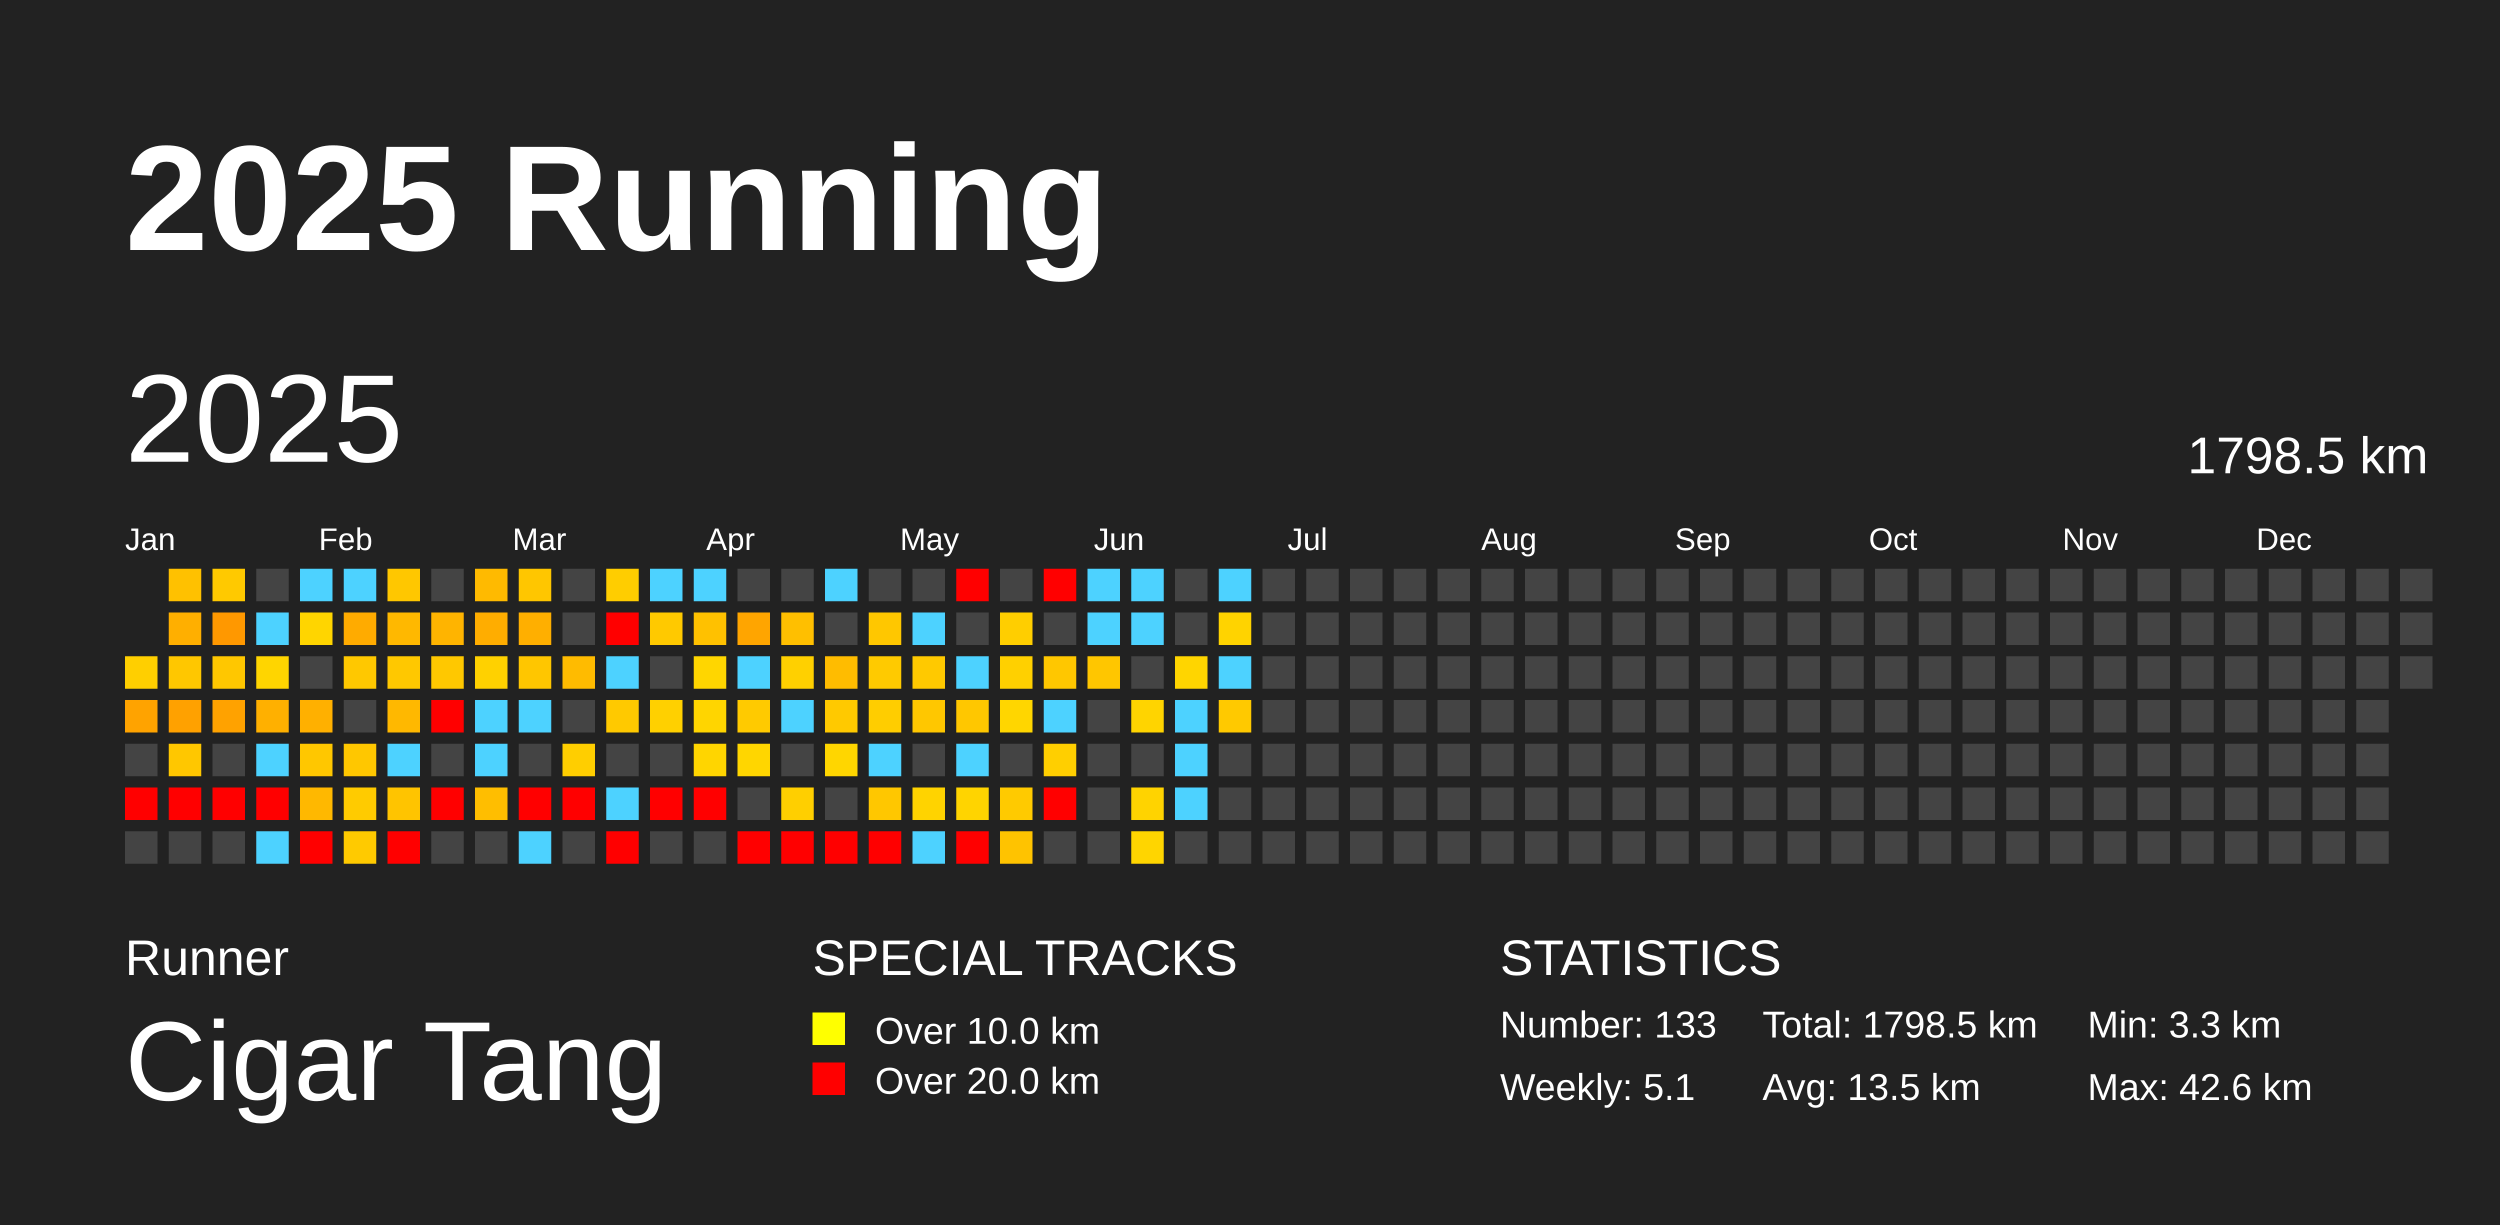
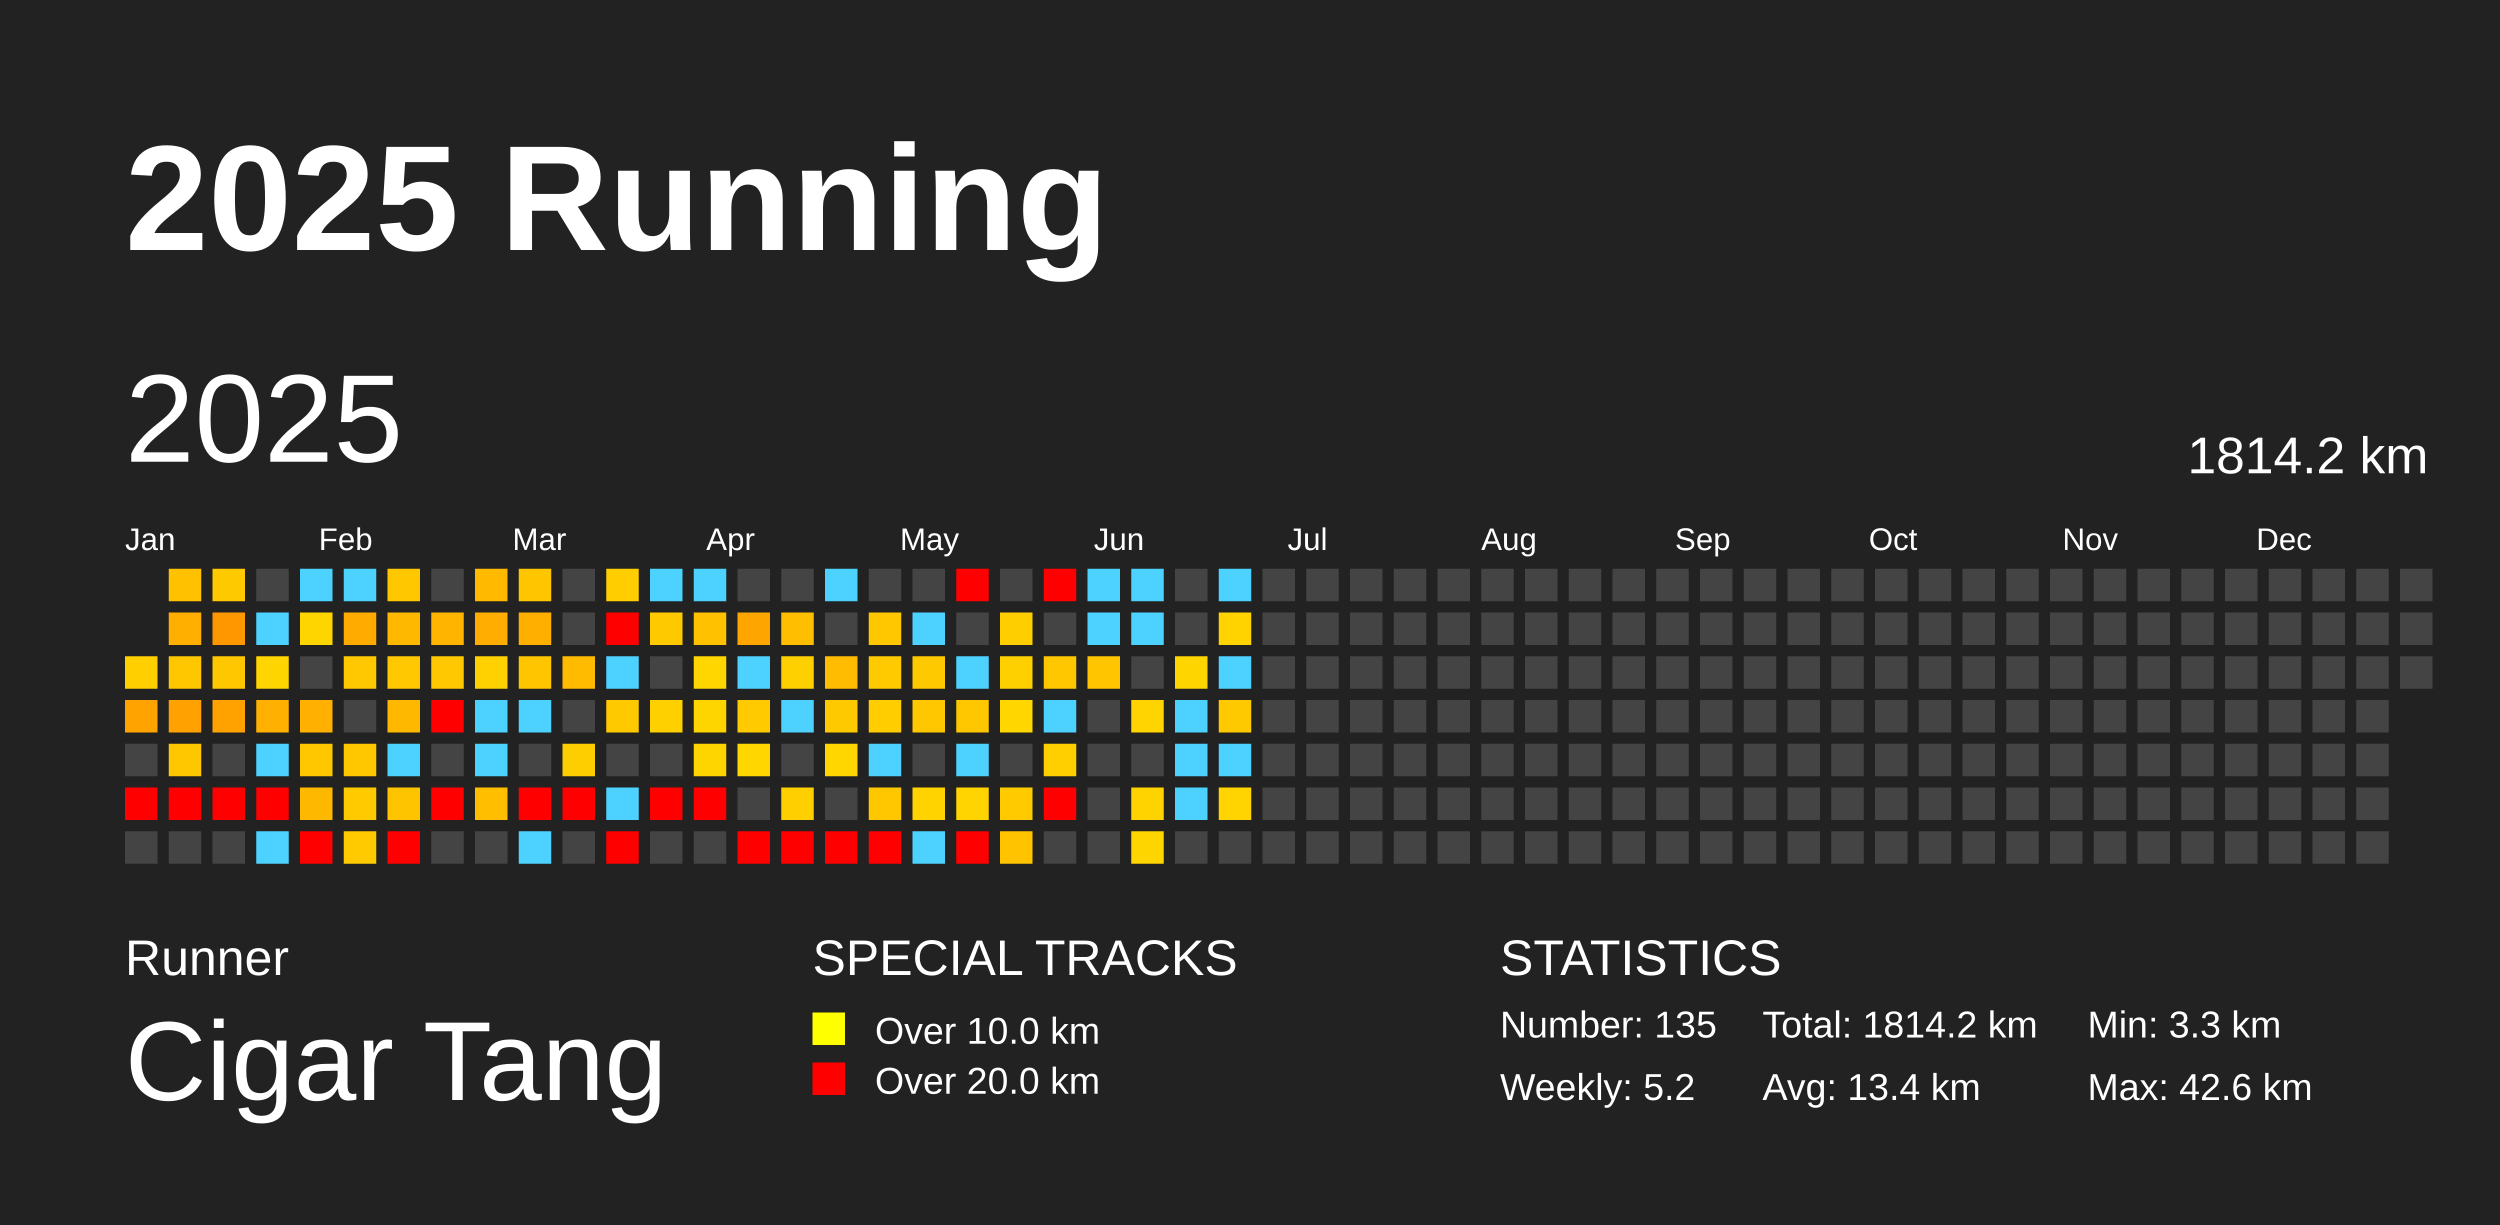
<svg xmlns="http://www.w3.org/2000/svg" baseProfile="full" height="98mm" version="1.1" viewBox="0,0,200,98" width="200mm">
  <defs />
  <rect fill="#222222" height="98" width="200" x="0" y="0" />
  <text fill="#FFFFFF" style="font-size:12px; font-family:Arial; font-weight:bold;" x="10" y="20">2025 Running</text>
  <text fill="#FFFFFF" style="font-size:4px; font-family:Arial" x="10" y="78">Runner</text>
  <text fill="#FFFFFF" style="font-size:9px; font-family:Arial" x="10" y="88">Cigar Tang</text>
  <text fill="#FFFFFF" style="font-size:4px; font-family:Arial" x="65" y="78">SPECIAL TRACKS</text>
  <rect fill="yellow" height="2.6" width="2.6" x="65" y="81" />
  <text fill="#FFFFFF" style="font-size:3px; font-family:Arial" x="70" y="83.5">Over 10.0 km</text>
  <rect fill="red" height="2.6" width="2.6" x="65" y="85" />
  <text fill="#FFFFFF" style="font-size:3px; font-family:Arial" x="70" y="87.5">Over 20.0 km</text>
  <text fill="#FFFFFF" style="font-size:4px; font-family:Arial" x="120" y="78">STATISTICS</text>
-   <text fill="#FFFFFF" style="font-size:3px; font-family:Arial" x="120" y="83">Number: 133</text>
-   <text fill="#FFFFFF" style="font-size:3px; font-family:Arial" x="120" y="88">Weekly: 5.1</text>
-   <text fill="#FFFFFF" style="font-size:3px; font-family:Arial" x="141" y="83">Total: 1798.5 km</text>
-   <text fill="#FFFFFF" style="font-size:3px; font-family:Arial" x="141" y="88">Avg: 13.5 km</text>
+   <text fill="#FFFFFF" style="font-size:3px; font-family:Arial" x="120" y="83">Number: 135</text>
+   <text fill="#FFFFFF" style="font-size:3px; font-family:Arial" x="120" y="88">Weekly: 5.2</text>
+   <text fill="#FFFFFF" style="font-size:3px; font-family:Arial" x="141" y="83">Total: 1814.2 km</text>
+   <text fill="#FFFFFF" style="font-size:3px; font-family:Arial" x="141" y="88">Avg: 13.4 km</text>
  <text fill="#FFFFFF" style="font-size:3px; font-family:Arial" x="167" y="83">Min: 3.3 km</text>
  <text fill="#FFFFFF" style="font-size:3px; font-family:Arial" x="167" y="88">Max: 42.6 km</text>
  <text dominant-baseline="hanging" fill="#FFFFFF" style="font-size:10.0px; font-family:Arial;" x="10" y="30">2025</text>
-   <text dominant-baseline="hanging" fill="#FFFFFF" style="font-size:4.125px; font-family:Arial;" x="175" y="35">1798.5 km</text>
+   <text dominant-baseline="hanging" fill="#FFFFFF" style="font-size:4.125px; font-family:Arial;" x="175" y="35">1814.2 km</text>
  <text fill="#FFFFFF" style="font-size:2.5px; font-family:Arial" x="10.0" y="44">Jan</text>
  <text fill="#FFFFFF" style="font-size:2.5px; font-family:Arial" x="25.5" y="44">Feb</text>
  <text fill="#FFFFFF" style="font-size:2.5px; font-family:Arial" x="41.0" y="44">Mar</text>
  <text fill="#FFFFFF" style="font-size:2.5px; font-family:Arial" x="56.5" y="44">Apr</text>
  <text fill="#FFFFFF" style="font-size:2.5px; font-family:Arial" x="72.0" y="44">May</text>
  <text fill="#FFFFFF" style="font-size:2.5px; font-family:Arial" x="87.5" y="44">Jun</text>
  <text fill="#FFFFFF" style="font-size:2.5px; font-family:Arial" x="103.0" y="44">Jul</text>
  <text fill="#FFFFFF" style="font-size:2.5px; font-family:Arial" x="118.5" y="44">Aug</text>
  <text fill="#FFFFFF" style="font-size:2.5px; font-family:Arial" x="134.0" y="44">Sep</text>
  <text fill="#FFFFFF" style="font-size:2.5px; font-family:Arial" x="149.5" y="44">Oct</text>
  <text fill="#FFFFFF" style="font-size:2.5px; font-family:Arial" x="165.0" y="44">Nov</text>
  <text fill="#FFFFFF" style="font-size:2.5px; font-family:Arial" x="180.5" y="44">Dec</text>
  <rect fill="#ffcf00" height="2.6" width="2.6" x="10.0" y="52.5" />
  <rect fill="#ffa300" height="2.6" width="2.6" x="10.0" y="56.0" />
  <rect fill="#444444" height="2.6" width="2.6" x="10.0" y="59.5" />
  <rect fill="red" height="2.6" width="2.6" x="10.0" y="63.0" />
  <rect fill="#444444" height="2.6" width="2.6" x="10.0" y="66.5" />
  <rect fill="#ffc100" height="2.6" width="2.6" x="13.5" y="45.5" />
  <rect fill="#ffaf00" height="2.6" width="2.6" x="13.5" y="49.0" />
  <rect fill="#ffc700" height="2.6" width="2.6" x="13.5" y="52.5" />
  <rect fill="#ffa100" height="2.6" width="2.6" x="13.5" y="56.0" />
  <rect fill="#ffc700" height="2.6" width="2.6" x="13.5" y="59.5" />
  <rect fill="red" height="2.6" width="2.6" x="13.5" y="63.0" />
  <rect fill="#444444" height="2.6" width="2.6" x="13.5" y="66.5" />
  <rect fill="#ffc900" height="2.6" width="2.6" x="17.0" y="45.5" />
  <rect fill="#ff9800" height="2.6" width="2.6" x="17.0" y="49.0" />
  <rect fill="#ffc700" height="2.6" width="2.6" x="17.0" y="52.5" />
  <rect fill="#ffa200" height="2.6" width="2.6" x="17.0" y="56.0" />
  <rect fill="#444444" height="2.6" width="2.6" x="17.0" y="59.5" />
  <rect fill="red" height="2.6" width="2.6" x="17.0" y="63.0" />
  <rect fill="#444444" height="2.6" width="2.6" x="17.0" y="66.5" />
  <rect fill="#444444" height="2.6" width="2.6" x="20.5" y="45.5" />
  <rect fill="#4dd2ff" height="2.6" width="2.6" x="20.5" y="49.0" />
  <rect fill="#ffd500" height="2.6" width="2.6" x="20.5" y="52.5" />
  <rect fill="#ffb000" height="2.6" width="2.6" x="20.5" y="56.0" />
  <rect fill="#4dd2ff" height="2.6" width="2.6" x="20.5" y="59.5" />
  <rect fill="red" height="2.6" width="2.6" x="20.5" y="63.0" />
  <rect fill="#4dd2ff" height="2.6" width="2.6" x="20.5" y="66.5" />
  <rect fill="#4dd2ff" height="2.6" width="2.6" x="24.0" y="45.5" />
  <rect fill="#ffd500" height="2.6" width="2.6" x="24.0" y="49.0" />
  <rect fill="#444444" height="2.6" width="2.6" x="24.0" y="52.5" />
  <rect fill="#ffb000" height="2.6" width="2.6" x="24.0" y="56.0" />
  <rect fill="#ffc700" height="2.6" width="2.6" x="24.0" y="59.5" />
  <rect fill="#ffb800" height="2.6" width="2.6" x="24.0" y="63.0" />
  <rect fill="red" height="2.6" width="2.6" x="24.0" y="66.5" />
  <rect fill="#4dd2ff" height="2.6" width="2.6" x="27.5" y="45.5" />
  <rect fill="#ffab00" height="2.6" width="2.6" x="27.5" y="49.0" />
  <rect fill="#ffc800" height="2.6" width="2.6" x="27.5" y="52.5" />
  <rect fill="#444444" height="2.6" width="2.6" x="27.5" y="56.0" />
  <rect fill="#ffc700" height="2.6" width="2.6" x="27.5" y="59.5" />
  <rect fill="#ffcb00" height="2.6" width="2.6" x="27.5" y="63.0" />
  <rect fill="#ffca00" height="2.6" width="2.6" x="27.5" y="66.5" />
  <rect fill="#ffc700" height="2.6" width="2.6" x="31.0" y="45.5" />
  <rect fill="#ffb800" height="2.6" width="2.6" x="31.0" y="49.0" />
  <rect fill="#ffc800" height="2.6" width="2.6" x="31.0" y="52.5" />
  <rect fill="#ffb800" height="2.6" width="2.6" x="31.0" y="56.0" />
  <rect fill="#4dd2ff" height="2.6" width="2.6" x="31.0" y="59.5" />
  <rect fill="#ffc400" height="2.6" width="2.6" x="31.0" y="63.0" />
  <rect fill="red" height="2.6" width="2.6" x="31.0" y="66.5" />
  <rect fill="#444444" height="2.6" width="2.6" x="34.5" y="45.5" />
  <rect fill="#ffb400" height="2.6" width="2.6" x="34.5" y="49.0" />
  <rect fill="#ffc800" height="2.6" width="2.6" x="34.5" y="52.5" />
  <rect fill="red" height="2.6" width="2.6" x="34.5" y="56.0" />
  <rect fill="#444444" height="2.6" width="2.6" x="34.5" y="59.5" />
  <rect fill="red" height="2.6" width="2.6" x="34.5" y="63.0" />
  <rect fill="#444444" height="2.6" width="2.6" x="34.5" y="66.5" />
  <rect fill="#ffba00" height="2.6" width="2.6" x="38.0" y="45.5" />
  <rect fill="#ffad00" height="2.6" width="2.6" x="38.0" y="49.0" />
  <rect fill="#ffd100" height="2.6" width="2.6" x="38.0" y="52.5" />
  <rect fill="#4dd2ff" height="2.6" width="2.6" x="38.0" y="56.0" />
  <rect fill="#4dd2ff" height="2.6" width="2.6" x="38.0" y="59.5" />
  <rect fill="#ffbe00" height="2.6" width="2.6" x="38.0" y="63.0" />
  <rect fill="#444444" height="2.6" width="2.6" x="38.0" y="66.5" />
  <rect fill="#ffc600" height="2.6" width="2.6" x="41.5" y="45.5" />
  <rect fill="#ffaf00" height="2.6" width="2.6" x="41.5" y="49.0" />
  <rect fill="#ffc600" height="2.6" width="2.6" x="41.5" y="52.5" />
  <rect fill="#4dd2ff" height="2.6" width="2.6" x="41.5" y="56.0" />
  <rect fill="#444444" height="2.6" width="2.6" x="41.5" y="59.5" />
  <rect fill="red" height="2.6" width="2.6" x="41.5" y="63.0" />
  <rect fill="#4dd2ff" height="2.6" width="2.6" x="41.5" y="66.5" />
  <rect fill="#444444" height="2.6" width="2.6" x="45.0" y="45.5" />
  <rect fill="#444444" height="2.6" width="2.6" x="45.0" y="49.0" />
  <rect fill="#ffbb00" height="2.6" width="2.6" x="45.0" y="52.5" />
  <rect fill="#444444" height="2.6" width="2.6" x="45.0" y="56.0" />
  <rect fill="#ffce00" height="2.6" width="2.6" x="45.0" y="59.5" />
  <rect fill="red" height="2.6" width="2.6" x="45.0" y="63.0" />
  <rect fill="#444444" height="2.6" width="2.6" x="45.0" y="66.5" />
  <rect fill="#ffcd00" height="2.6" width="2.6" x="48.5" y="45.5" />
  <rect fill="red" height="2.6" width="2.6" x="48.5" y="49.0" />
  <rect fill="#4dd2ff" height="2.6" width="2.6" x="48.5" y="52.5" />
  <rect fill="#ffc900" height="2.6" width="2.6" x="48.5" y="56.0" />
  <rect fill="#444444" height="2.6" width="2.6" x="48.5" y="59.5" />
  <rect fill="#4dd2ff" height="2.6" width="2.6" x="48.5" y="63.0" />
  <rect fill="red" height="2.6" width="2.6" x="48.5" y="66.5" />
  <rect fill="#4dd2ff" height="2.6" width="2.6" x="52.0" y="45.5" />
  <rect fill="#ffc900" height="2.6" width="2.6" x="52.0" y="49.0" />
  <rect fill="#444444" height="2.6" width="2.6" x="52.0" y="52.5" />
  <rect fill="#ffd000" height="2.6" width="2.6" x="52.0" y="56.0" />
  <rect fill="#444444" height="2.6" width="2.6" x="52.0" y="59.5" />
  <rect fill="red" height="2.6" width="2.6" x="52.0" y="63.0" />
  <rect fill="#444444" height="2.6" width="2.6" x="52.0" y="66.5" />
  <rect fill="#4dd2ff" height="2.6" width="2.6" x="55.5" y="45.5" />
  <rect fill="#ffc100" height="2.6" width="2.6" x="55.5" y="49.0" />
  <rect fill="#ffd600" height="2.6" width="2.6" x="55.5" y="52.5" />
  <rect fill="#ffd500" height="2.6" width="2.6" x="55.5" y="56.0" />
  <rect fill="#ffd500" height="2.6" width="2.6" x="55.5" y="59.5" />
  <rect fill="red" height="2.6" width="2.6" x="55.5" y="63.0" />
  <rect fill="#444444" height="2.6" width="2.6" x="55.5" y="66.5" />
  <rect fill="#444444" height="2.6" width="2.6" x="59.0" y="45.5" />
  <rect fill="#ffa500" height="2.6" width="2.6" x="59.0" y="49.0" />
  <rect fill="#4dd2ff" height="2.6" width="2.6" x="59.0" y="52.5" />
  <rect fill="#ffca00" height="2.6" width="2.6" x="59.0" y="56.0" />
  <rect fill="#ffd600" height="2.6" width="2.6" x="59.0" y="59.5" />
  <rect fill="#444444" height="2.6" width="2.6" x="59.0" y="63.0" />
  <rect fill="red" height="2.6" width="2.6" x="59.0" y="66.5" />
  <rect fill="#444444" height="2.6" width="2.6" x="62.5" y="45.5" />
  <rect fill="#ffbf00" height="2.6" width="2.6" x="62.5" y="49.0" />
  <rect fill="#ffd000" height="2.6" width="2.6" x="62.5" y="52.5" />
  <rect fill="#4dd2ff" height="2.6" width="2.6" x="62.5" y="56.0" />
  <rect fill="#444444" height="2.6" width="2.6" x="62.5" y="59.5" />
  <rect fill="#ffcf00" height="2.6" width="2.6" x="62.5" y="63.0" />
  <rect fill="red" height="2.6" width="2.6" x="62.5" y="66.5" />
  <rect fill="#4dd2ff" height="2.6" width="2.6" x="66.0" y="45.5" />
  <rect fill="#444444" height="2.6" width="2.6" x="66.0" y="49.0" />
  <rect fill="#ffbc00" height="2.6" width="2.6" x="66.0" y="52.5" />
  <rect fill="#ffc900" height="2.6" width="2.6" x="66.0" y="56.0" />
  <rect fill="#ffd600" height="2.6" width="2.6" x="66.0" y="59.5" />
  <rect fill="#444444" height="2.6" width="2.6" x="66.0" y="63.0" />
  <rect fill="red" height="2.6" width="2.6" x="66.0" y="66.5" />
  <rect fill="#444444" height="2.6" width="2.6" x="69.5" y="45.5" />
  <rect fill="#ffc700" height="2.6" width="2.6" x="69.5" y="49.0" />
  <rect fill="#ffca00" height="2.6" width="2.6" x="69.5" y="52.5" />
  <rect fill="#ffcd00" height="2.6" width="2.6" x="69.5" y="56.0" />
  <rect fill="#4dd2ff" height="2.6" width="2.6" x="69.5" y="59.5" />
  <rect fill="#ffc700" height="2.6" width="2.6" x="69.5" y="63.0" />
  <rect fill="red" height="2.6" width="2.6" x="69.5" y="66.5" />
  <rect fill="#444444" height="2.6" width="2.6" x="73.0" y="45.5" />
  <rect fill="#4dd2ff" height="2.6" width="2.6" x="73.0" y="49.0" />
  <rect fill="#ffc900" height="2.6" width="2.6" x="73.0" y="52.5" />
  <rect fill="#ffc700" height="2.6" width="2.6" x="73.0" y="56.0" />
  <rect fill="#444444" height="2.6" width="2.6" x="73.0" y="59.5" />
  <rect fill="#ffd300" height="2.6" width="2.6" x="73.0" y="63.0" />
  <rect fill="#4dd2ff" height="2.6" width="2.6" x="73.0" y="66.5" />
  <rect fill="red" height="2.6" width="2.6" x="76.5" y="45.5" />
  <rect fill="#444444" height="2.6" width="2.6" x="76.5" y="49.0" />
  <rect fill="#4dd2ff" height="2.6" width="2.6" x="76.5" y="52.5" />
  <rect fill="#ffc700" height="2.6" width="2.6" x="76.5" y="56.0" />
  <rect fill="#4dd2ff" height="2.6" width="2.6" x="76.5" y="59.5" />
  <rect fill="#ffd400" height="2.6" width="2.6" x="76.5" y="63.0" />
  <rect fill="red" height="2.6" width="2.6" x="76.5" y="66.5" />
  <rect fill="#444444" height="2.6" width="2.6" x="80.0" y="45.5" />
  <rect fill="#ffce00" height="2.6" width="2.6" x="80.0" y="49.0" />
  <rect fill="#ffd000" height="2.6" width="2.6" x="80.0" y="52.5" />
  <rect fill="#ffd600" height="2.6" width="2.6" x="80.0" y="56.0" />
  <rect fill="#444444" height="2.6" width="2.6" x="80.0" y="59.5" />
  <rect fill="#ffca00" height="2.6" width="2.6" x="80.0" y="63.0" />
  <rect fill="#ffc300" height="2.6" width="2.6" x="80.0" y="66.5" />
  <rect fill="red" height="2.6" width="2.6" x="83.5" y="45.5" />
  <rect fill="#444444" height="2.6" width="2.6" x="83.5" y="49.0" />
  <rect fill="#ffc700" height="2.6" width="2.6" x="83.5" y="52.5" />
  <rect fill="#4dd2ff" height="2.6" width="2.6" x="83.5" y="56.0" />
  <rect fill="#ffcf00" height="2.6" width="2.6" x="83.5" y="59.5" />
  <rect fill="red" height="2.6" width="2.6" x="83.5" y="63.0" />
  <rect fill="#444444" height="2.6" width="2.6" x="83.5" y="66.5" />
  <rect fill="#4dd2ff" height="2.6" width="2.6" x="87.0" y="45.5" />
  <rect fill="#4dd2ff" height="2.6" width="2.6" x="87.0" y="49.0" />
  <rect fill="#ffc600" height="2.6" width="2.6" x="87.0" y="52.5" />
  <rect fill="#444444" height="2.6" width="2.6" x="87.0" y="56.0" />
  <rect fill="#444444" height="2.6" width="2.6" x="87.0" y="59.5" />
  <rect fill="#444444" height="2.6" width="2.6" x="87.0" y="63.0" />
  <rect fill="#444444" height="2.6" width="2.6" x="87.0" y="66.5" />
  <rect fill="#4dd2ff" height="2.6" width="2.6" x="90.5" y="45.5" />
  <rect fill="#4dd2ff" height="2.6" width="2.6" x="90.5" y="49.0" />
  <rect fill="#444444" height="2.6" width="2.6" x="90.5" y="52.5" />
  <rect fill="#ffd400" height="2.6" width="2.6" x="90.5" y="56.0" />
  <rect fill="#444444" height="2.6" width="2.6" x="90.5" y="59.5" />
  <rect fill="#ffd300" height="2.6" width="2.6" x="90.5" y="63.0" />
  <rect fill="#ffd500" height="2.6" width="2.6" x="90.5" y="66.5" />
  <rect fill="#444444" height="2.6" width="2.6" x="94.0" y="45.5" />
  <rect fill="#444444" height="2.6" width="2.6" x="94.0" y="49.0" />
  <rect fill="#ffd500" height="2.6" width="2.6" x="94.0" y="52.5" />
  <rect fill="#4dd2ff" height="2.6" width="2.6" x="94.0" y="56.0" />
  <rect fill="#4dd2ff" height="2.6" width="2.6" x="94.0" y="59.5" />
  <rect fill="#4dd2ff" height="2.6" width="2.6" x="94.0" y="63.0" />
  <rect fill="#444444" height="2.6" width="2.6" x="94.0" y="66.5" />
  <rect fill="#4dd2ff" height="2.6" width="2.6" x="97.5" y="45.5" />
  <rect fill="#ffd300" height="2.6" width="2.6" x="97.5" y="49.0" />
  <rect fill="#4dd2ff" height="2.6" width="2.6" x="97.5" y="52.5" />
  <rect fill="#ffc900" height="2.6" width="2.6" x="97.5" y="56.0" />
-   <rect fill="#444444" height="2.6" width="2.6" x="97.5" y="59.5" />
-   <rect fill="#444444" height="2.6" width="2.6" x="97.5" y="63.0" />
+   <rect fill="#4dd2ff" height="2.6" width="2.6" x="97.5" y="59.5" />
+   <rect fill="#ffd400" height="2.6" width="2.6" x="97.5" y="63.0" />
  <rect fill="#444444" height="2.6" width="2.6" x="97.5" y="66.5" />
  <rect fill="#444444" height="2.6" width="2.6" x="101.0" y="45.5" />
  <rect fill="#444444" height="2.6" width="2.6" x="101.0" y="49.0" />
  <rect fill="#444444" height="2.6" width="2.6" x="101.0" y="52.5" />
  <rect fill="#444444" height="2.6" width="2.6" x="101.0" y="56.0" />
  <rect fill="#444444" height="2.6" width="2.6" x="101.0" y="59.5" />
  <rect fill="#444444" height="2.6" width="2.6" x="101.0" y="63.0" />
  <rect fill="#444444" height="2.6" width="2.6" x="101.0" y="66.5" />
  <rect fill="#444444" height="2.6" width="2.6" x="104.5" y="45.5" />
  <rect fill="#444444" height="2.6" width="2.6" x="104.5" y="49.0" />
  <rect fill="#444444" height="2.6" width="2.6" x="104.5" y="52.5" />
  <rect fill="#444444" height="2.6" width="2.6" x="104.5" y="56.0" />
  <rect fill="#444444" height="2.6" width="2.6" x="104.5" y="59.5" />
  <rect fill="#444444" height="2.6" width="2.6" x="104.5" y="63.0" />
  <rect fill="#444444" height="2.6" width="2.6" x="104.5" y="66.5" />
  <rect fill="#444444" height="2.6" width="2.6" x="108.0" y="45.5" />
  <rect fill="#444444" height="2.6" width="2.6" x="108.0" y="49.0" />
  <rect fill="#444444" height="2.6" width="2.6" x="108.0" y="52.5" />
  <rect fill="#444444" height="2.6" width="2.6" x="108.0" y="56.0" />
  <rect fill="#444444" height="2.6" width="2.6" x="108.0" y="59.5" />
  <rect fill="#444444" height="2.6" width="2.6" x="108.0" y="63.0" />
  <rect fill="#444444" height="2.6" width="2.6" x="108.0" y="66.5" />
  <rect fill="#444444" height="2.6" width="2.6" x="111.5" y="45.5" />
  <rect fill="#444444" height="2.6" width="2.6" x="111.5" y="49.0" />
  <rect fill="#444444" height="2.6" width="2.6" x="111.5" y="52.5" />
  <rect fill="#444444" height="2.6" width="2.6" x="111.5" y="56.0" />
  <rect fill="#444444" height="2.6" width="2.6" x="111.5" y="59.5" />
  <rect fill="#444444" height="2.6" width="2.6" x="111.5" y="63.0" />
  <rect fill="#444444" height="2.6" width="2.6" x="111.5" y="66.5" />
  <rect fill="#444444" height="2.6" width="2.6" x="115.0" y="45.5" />
  <rect fill="#444444" height="2.6" width="2.6" x="115.0" y="49.0" />
  <rect fill="#444444" height="2.6" width="2.6" x="115.0" y="52.5" />
  <rect fill="#444444" height="2.6" width="2.6" x="115.0" y="56.0" />
  <rect fill="#444444" height="2.6" width="2.6" x="115.0" y="59.5" />
  <rect fill="#444444" height="2.6" width="2.6" x="115.0" y="63.0" />
  <rect fill="#444444" height="2.6" width="2.6" x="115.0" y="66.5" />
  <rect fill="#444444" height="2.6" width="2.6" x="118.5" y="45.5" />
  <rect fill="#444444" height="2.6" width="2.6" x="118.5" y="49.0" />
  <rect fill="#444444" height="2.6" width="2.6" x="118.5" y="52.5" />
  <rect fill="#444444" height="2.6" width="2.6" x="118.5" y="56.0" />
  <rect fill="#444444" height="2.6" width="2.6" x="118.5" y="59.5" />
  <rect fill="#444444" height="2.6" width="2.6" x="118.5" y="63.0" />
  <rect fill="#444444" height="2.6" width="2.6" x="118.5" y="66.5" />
  <rect fill="#444444" height="2.6" width="2.6" x="122.0" y="45.5" />
  <rect fill="#444444" height="2.6" width="2.6" x="122.0" y="49.0" />
  <rect fill="#444444" height="2.6" width="2.6" x="122.0" y="52.5" />
  <rect fill="#444444" height="2.6" width="2.6" x="122.0" y="56.0" />
  <rect fill="#444444" height="2.6" width="2.6" x="122.0" y="59.5" />
  <rect fill="#444444" height="2.6" width="2.6" x="122.0" y="63.0" />
  <rect fill="#444444" height="2.6" width="2.6" x="122.0" y="66.5" />
  <rect fill="#444444" height="2.6" width="2.6" x="125.5" y="45.5" />
  <rect fill="#444444" height="2.6" width="2.6" x="125.5" y="49.0" />
  <rect fill="#444444" height="2.6" width="2.6" x="125.5" y="52.5" />
  <rect fill="#444444" height="2.6" width="2.6" x="125.5" y="56.0" />
  <rect fill="#444444" height="2.6" width="2.6" x="125.5" y="59.5" />
  <rect fill="#444444" height="2.6" width="2.6" x="125.5" y="63.0" />
  <rect fill="#444444" height="2.6" width="2.6" x="125.5" y="66.5" />
  <rect fill="#444444" height="2.6" width="2.6" x="129.0" y="45.5" />
  <rect fill="#444444" height="2.6" width="2.6" x="129.0" y="49.0" />
  <rect fill="#444444" height="2.6" width="2.6" x="129.0" y="52.5" />
  <rect fill="#444444" height="2.6" width="2.6" x="129.0" y="56.0" />
  <rect fill="#444444" height="2.6" width="2.6" x="129.0" y="59.5" />
  <rect fill="#444444" height="2.6" width="2.6" x="129.0" y="63.0" />
  <rect fill="#444444" height="2.6" width="2.6" x="129.0" y="66.5" />
  <rect fill="#444444" height="2.6" width="2.6" x="132.5" y="45.5" />
  <rect fill="#444444" height="2.6" width="2.6" x="132.5" y="49.0" />
  <rect fill="#444444" height="2.6" width="2.6" x="132.5" y="52.5" />
  <rect fill="#444444" height="2.6" width="2.6" x="132.5" y="56.0" />
  <rect fill="#444444" height="2.6" width="2.6" x="132.5" y="59.5" />
  <rect fill="#444444" height="2.6" width="2.6" x="132.5" y="63.0" />
  <rect fill="#444444" height="2.6" width="2.6" x="132.5" y="66.5" />
  <rect fill="#444444" height="2.6" width="2.6" x="136.0" y="45.5" />
  <rect fill="#444444" height="2.6" width="2.6" x="136.0" y="49.0" />
  <rect fill="#444444" height="2.6" width="2.6" x="136.0" y="52.5" />
  <rect fill="#444444" height="2.6" width="2.6" x="136.0" y="56.0" />
  <rect fill="#444444" height="2.6" width="2.6" x="136.0" y="59.5" />
  <rect fill="#444444" height="2.6" width="2.6" x="136.0" y="63.0" />
  <rect fill="#444444" height="2.6" width="2.6" x="136.0" y="66.5" />
  <rect fill="#444444" height="2.6" width="2.6" x="139.5" y="45.5" />
  <rect fill="#444444" height="2.6" width="2.6" x="139.5" y="49.0" />
  <rect fill="#444444" height="2.6" width="2.6" x="139.5" y="52.5" />
  <rect fill="#444444" height="2.6" width="2.6" x="139.5" y="56.0" />
  <rect fill="#444444" height="2.6" width="2.6" x="139.5" y="59.5" />
  <rect fill="#444444" height="2.6" width="2.6" x="139.5" y="63.0" />
  <rect fill="#444444" height="2.6" width="2.6" x="139.5" y="66.5" />
  <rect fill="#444444" height="2.6" width="2.6" x="143.0" y="45.5" />
  <rect fill="#444444" height="2.6" width="2.6" x="143.0" y="49.0" />
  <rect fill="#444444" height="2.6" width="2.6" x="143.0" y="52.5" />
  <rect fill="#444444" height="2.6" width="2.6" x="143.0" y="56.0" />
  <rect fill="#444444" height="2.6" width="2.6" x="143.0" y="59.5" />
  <rect fill="#444444" height="2.6" width="2.6" x="143.0" y="63.0" />
  <rect fill="#444444" height="2.6" width="2.6" x="143.0" y="66.5" />
  <rect fill="#444444" height="2.6" width="2.6" x="146.5" y="45.5" />
  <rect fill="#444444" height="2.6" width="2.6" x="146.5" y="49.0" />
  <rect fill="#444444" height="2.6" width="2.6" x="146.5" y="52.5" />
  <rect fill="#444444" height="2.6" width="2.6" x="146.5" y="56.0" />
  <rect fill="#444444" height="2.6" width="2.6" x="146.5" y="59.5" />
  <rect fill="#444444" height="2.6" width="2.6" x="146.5" y="63.0" />
  <rect fill="#444444" height="2.6" width="2.6" x="146.5" y="66.5" />
  <rect fill="#444444" height="2.6" width="2.6" x="150.0" y="45.5" />
  <rect fill="#444444" height="2.6" width="2.6" x="150.0" y="49.0" />
  <rect fill="#444444" height="2.6" width="2.6" x="150.0" y="52.5" />
  <rect fill="#444444" height="2.6" width="2.6" x="150.0" y="56.0" />
  <rect fill="#444444" height="2.6" width="2.6" x="150.0" y="59.5" />
  <rect fill="#444444" height="2.6" width="2.6" x="150.0" y="63.0" />
  <rect fill="#444444" height="2.6" width="2.6" x="150.0" y="66.5" />
  <rect fill="#444444" height="2.6" width="2.6" x="153.5" y="45.5" />
  <rect fill="#444444" height="2.6" width="2.6" x="153.5" y="49.0" />
  <rect fill="#444444" height="2.6" width="2.6" x="153.5" y="52.5" />
  <rect fill="#444444" height="2.6" width="2.6" x="153.5" y="56.0" />
  <rect fill="#444444" height="2.6" width="2.6" x="153.5" y="59.5" />
  <rect fill="#444444" height="2.6" width="2.6" x="153.5" y="63.0" />
  <rect fill="#444444" height="2.6" width="2.6" x="153.5" y="66.5" />
  <rect fill="#444444" height="2.6" width="2.6" x="157.0" y="45.5" />
  <rect fill="#444444" height="2.6" width="2.6" x="157.0" y="49.0" />
  <rect fill="#444444" height="2.6" width="2.6" x="157.0" y="52.5" />
  <rect fill="#444444" height="2.6" width="2.6" x="157.0" y="56.0" />
  <rect fill="#444444" height="2.6" width="2.6" x="157.0" y="59.5" />
  <rect fill="#444444" height="2.6" width="2.6" x="157.0" y="63.0" />
  <rect fill="#444444" height="2.6" width="2.6" x="157.0" y="66.5" />
  <rect fill="#444444" height="2.6" width="2.6" x="160.5" y="45.5" />
  <rect fill="#444444" height="2.6" width="2.6" x="160.5" y="49.0" />
  <rect fill="#444444" height="2.6" width="2.6" x="160.5" y="52.5" />
  <rect fill="#444444" height="2.6" width="2.6" x="160.5" y="56.0" />
  <rect fill="#444444" height="2.6" width="2.6" x="160.5" y="59.5" />
  <rect fill="#444444" height="2.6" width="2.6" x="160.5" y="63.0" />
  <rect fill="#444444" height="2.6" width="2.6" x="160.5" y="66.5" />
  <rect fill="#444444" height="2.6" width="2.6" x="164.0" y="45.5" />
  <rect fill="#444444" height="2.6" width="2.6" x="164.0" y="49.0" />
  <rect fill="#444444" height="2.6" width="2.6" x="164.0" y="52.5" />
  <rect fill="#444444" height="2.6" width="2.6" x="164.0" y="56.0" />
  <rect fill="#444444" height="2.6" width="2.6" x="164.0" y="59.5" />
  <rect fill="#444444" height="2.6" width="2.6" x="164.0" y="63.0" />
  <rect fill="#444444" height="2.6" width="2.6" x="164.0" y="66.5" />
  <rect fill="#444444" height="2.6" width="2.6" x="167.5" y="45.5" />
  <rect fill="#444444" height="2.6" width="2.6" x="167.5" y="49.0" />
  <rect fill="#444444" height="2.6" width="2.6" x="167.5" y="52.5" />
  <rect fill="#444444" height="2.6" width="2.6" x="167.5" y="56.0" />
  <rect fill="#444444" height="2.6" width="2.6" x="167.5" y="59.5" />
  <rect fill="#444444" height="2.6" width="2.6" x="167.5" y="63.0" />
  <rect fill="#444444" height="2.6" width="2.6" x="167.5" y="66.5" />
  <rect fill="#444444" height="2.6" width="2.6" x="171.0" y="45.5" />
  <rect fill="#444444" height="2.6" width="2.6" x="171.0" y="49.0" />
  <rect fill="#444444" height="2.6" width="2.6" x="171.0" y="52.5" />
  <rect fill="#444444" height="2.6" width="2.6" x="171.0" y="56.0" />
  <rect fill="#444444" height="2.6" width="2.6" x="171.0" y="59.5" />
  <rect fill="#444444" height="2.6" width="2.6" x="171.0" y="63.0" />
  <rect fill="#444444" height="2.6" width="2.6" x="171.0" y="66.5" />
  <rect fill="#444444" height="2.6" width="2.6" x="174.5" y="45.5" />
  <rect fill="#444444" height="2.6" width="2.6" x="174.5" y="49.0" />
  <rect fill="#444444" height="2.6" width="2.6" x="174.5" y="52.5" />
  <rect fill="#444444" height="2.6" width="2.6" x="174.5" y="56.0" />
  <rect fill="#444444" height="2.6" width="2.6" x="174.5" y="59.5" />
  <rect fill="#444444" height="2.6" width="2.6" x="174.5" y="63.0" />
  <rect fill="#444444" height="2.6" width="2.6" x="174.5" y="66.5" />
  <rect fill="#444444" height="2.6" width="2.6" x="178.0" y="45.5" />
  <rect fill="#444444" height="2.6" width="2.6" x="178.0" y="49.0" />
  <rect fill="#444444" height="2.6" width="2.6" x="178.0" y="52.5" />
  <rect fill="#444444" height="2.6" width="2.6" x="178.0" y="56.0" />
  <rect fill="#444444" height="2.6" width="2.6" x="178.0" y="59.5" />
  <rect fill="#444444" height="2.6" width="2.6" x="178.0" y="63.0" />
  <rect fill="#444444" height="2.6" width="2.6" x="178.0" y="66.5" />
  <rect fill="#444444" height="2.6" width="2.6" x="181.5" y="45.5" />
  <rect fill="#444444" height="2.6" width="2.6" x="181.5" y="49.0" />
  <rect fill="#444444" height="2.6" width="2.6" x="181.5" y="52.5" />
  <rect fill="#444444" height="2.6" width="2.6" x="181.5" y="56.0" />
  <rect fill="#444444" height="2.6" width="2.6" x="181.5" y="59.5" />
  <rect fill="#444444" height="2.6" width="2.6" x="181.5" y="63.0" />
  <rect fill="#444444" height="2.6" width="2.6" x="181.5" y="66.5" />
  <rect fill="#444444" height="2.6" width="2.6" x="185.0" y="45.5" />
  <rect fill="#444444" height="2.6" width="2.6" x="185.0" y="49.0" />
  <rect fill="#444444" height="2.6" width="2.6" x="185.0" y="52.5" />
  <rect fill="#444444" height="2.6" width="2.6" x="185.0" y="56.0" />
  <rect fill="#444444" height="2.6" width="2.6" x="185.0" y="59.5" />
  <rect fill="#444444" height="2.6" width="2.6" x="185.0" y="63.0" />
  <rect fill="#444444" height="2.6" width="2.6" x="185.0" y="66.5" />
  <rect fill="#444444" height="2.6" width="2.6" x="188.5" y="45.5" />
  <rect fill="#444444" height="2.6" width="2.6" x="188.5" y="49.0" />
  <rect fill="#444444" height="2.6" width="2.6" x="188.5" y="52.5" />
  <rect fill="#444444" height="2.6" width="2.6" x="188.5" y="56.0" />
  <rect fill="#444444" height="2.6" width="2.6" x="188.5" y="59.5" />
  <rect fill="#444444" height="2.6" width="2.6" x="188.5" y="63.0" />
  <rect fill="#444444" height="2.6" width="2.6" x="188.5" y="66.5" />
  <rect fill="#444444" height="2.6" width="2.6" x="192.0" y="45.5" />
  <rect fill="#444444" height="2.6" width="2.6" x="192.0" y="49.0" />
  <rect fill="#444444" height="2.6" width="2.6" x="192.0" y="52.5" />
</svg>
